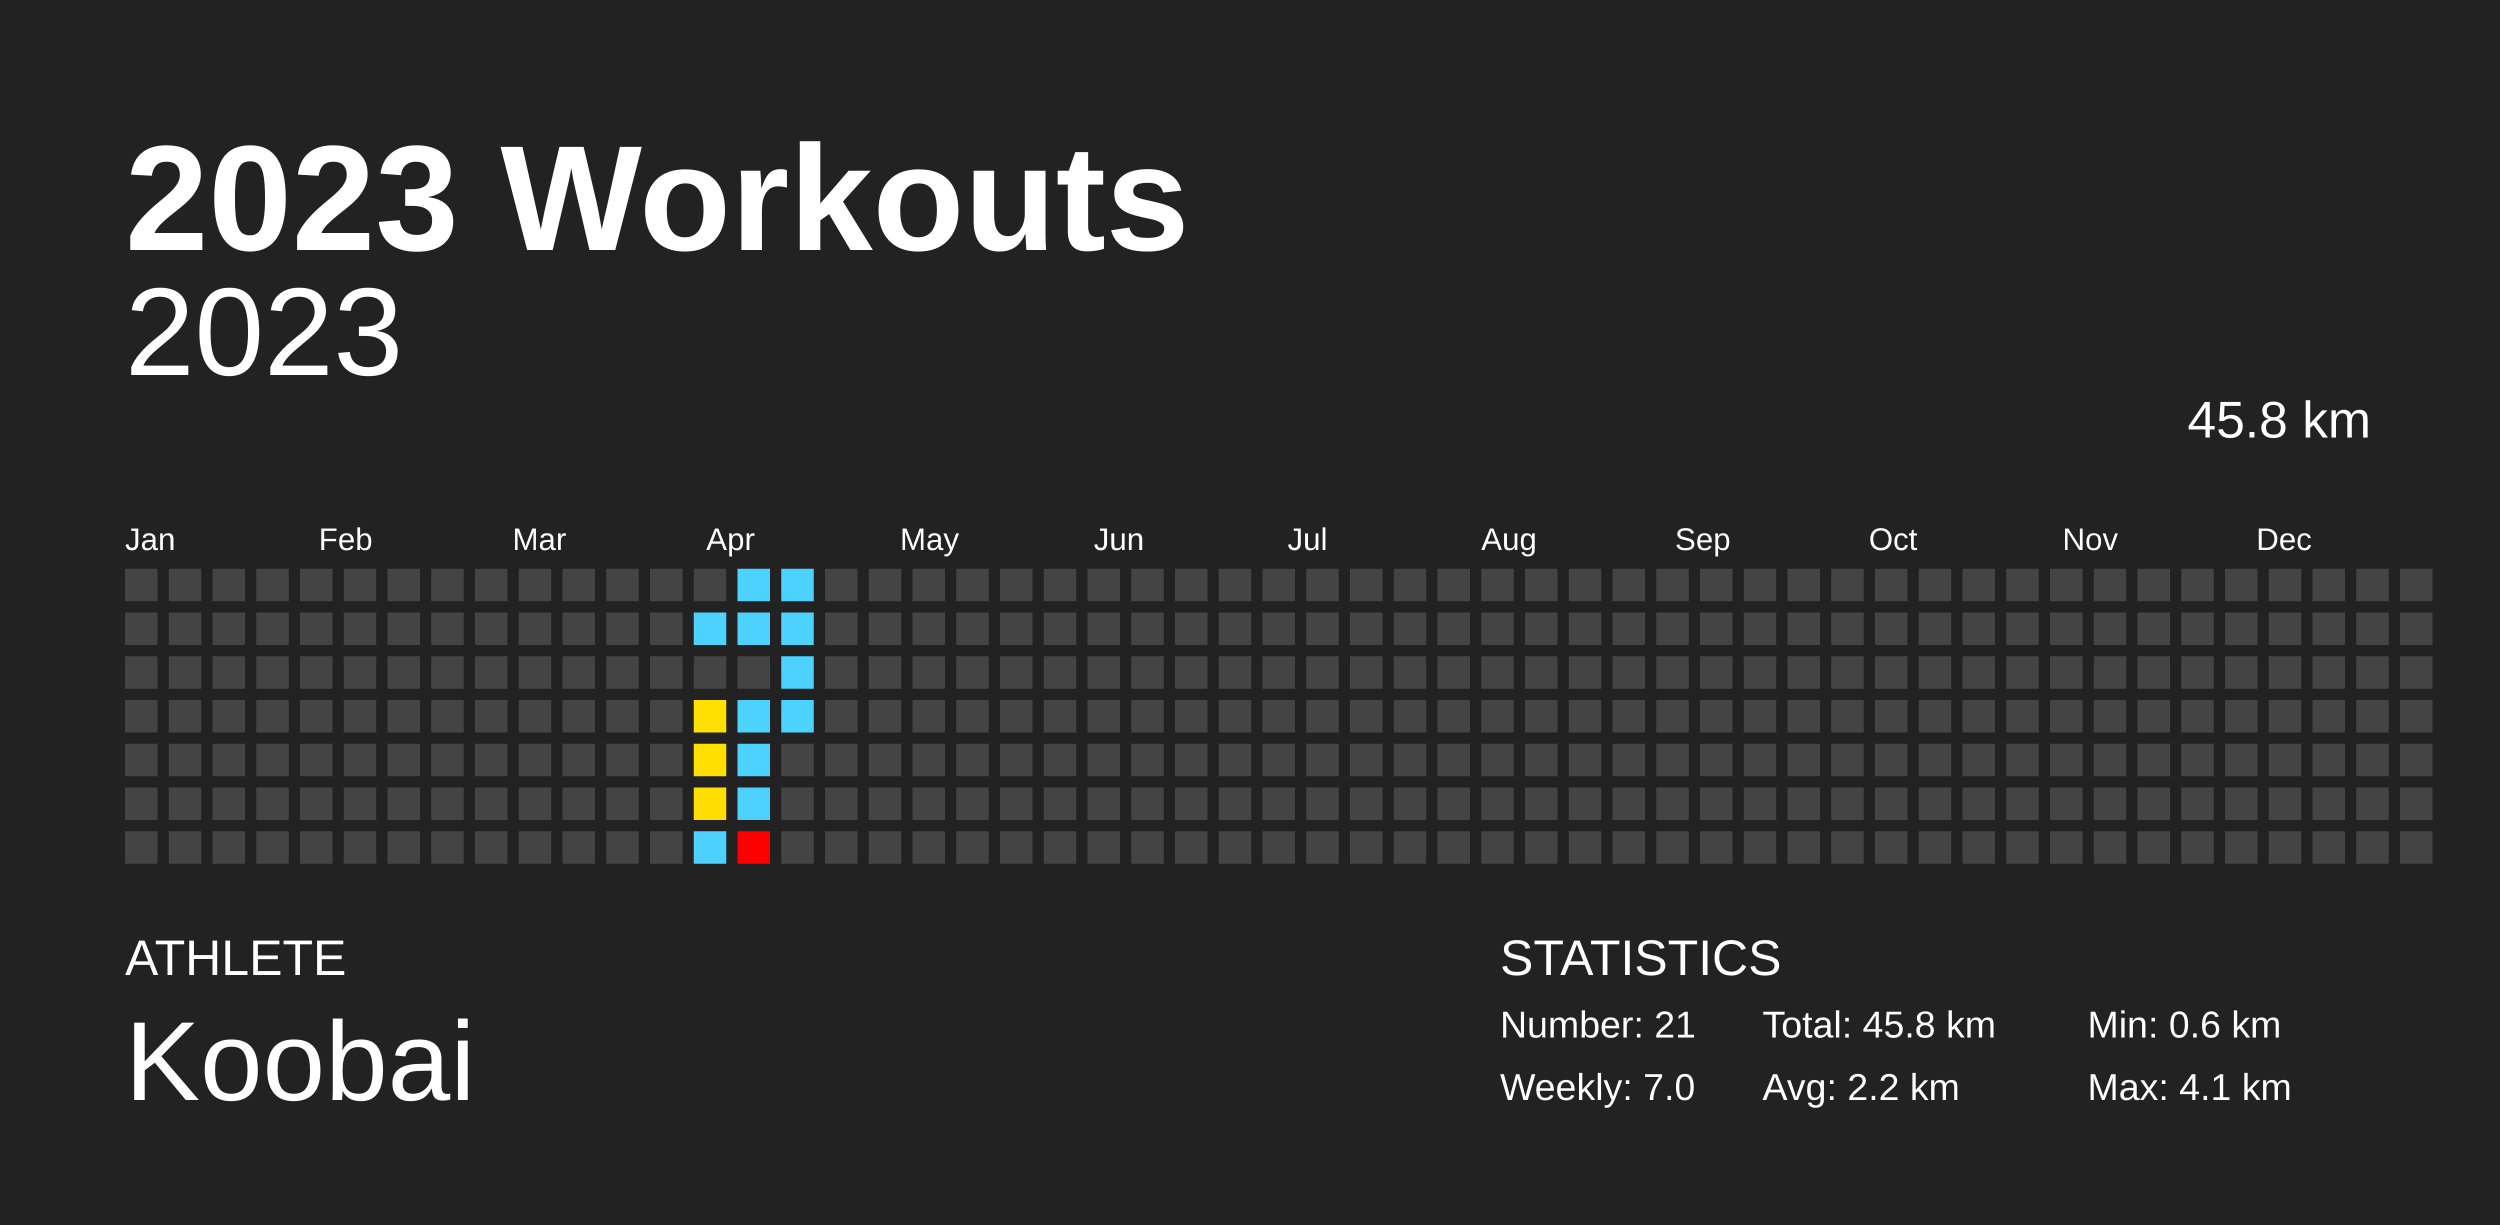
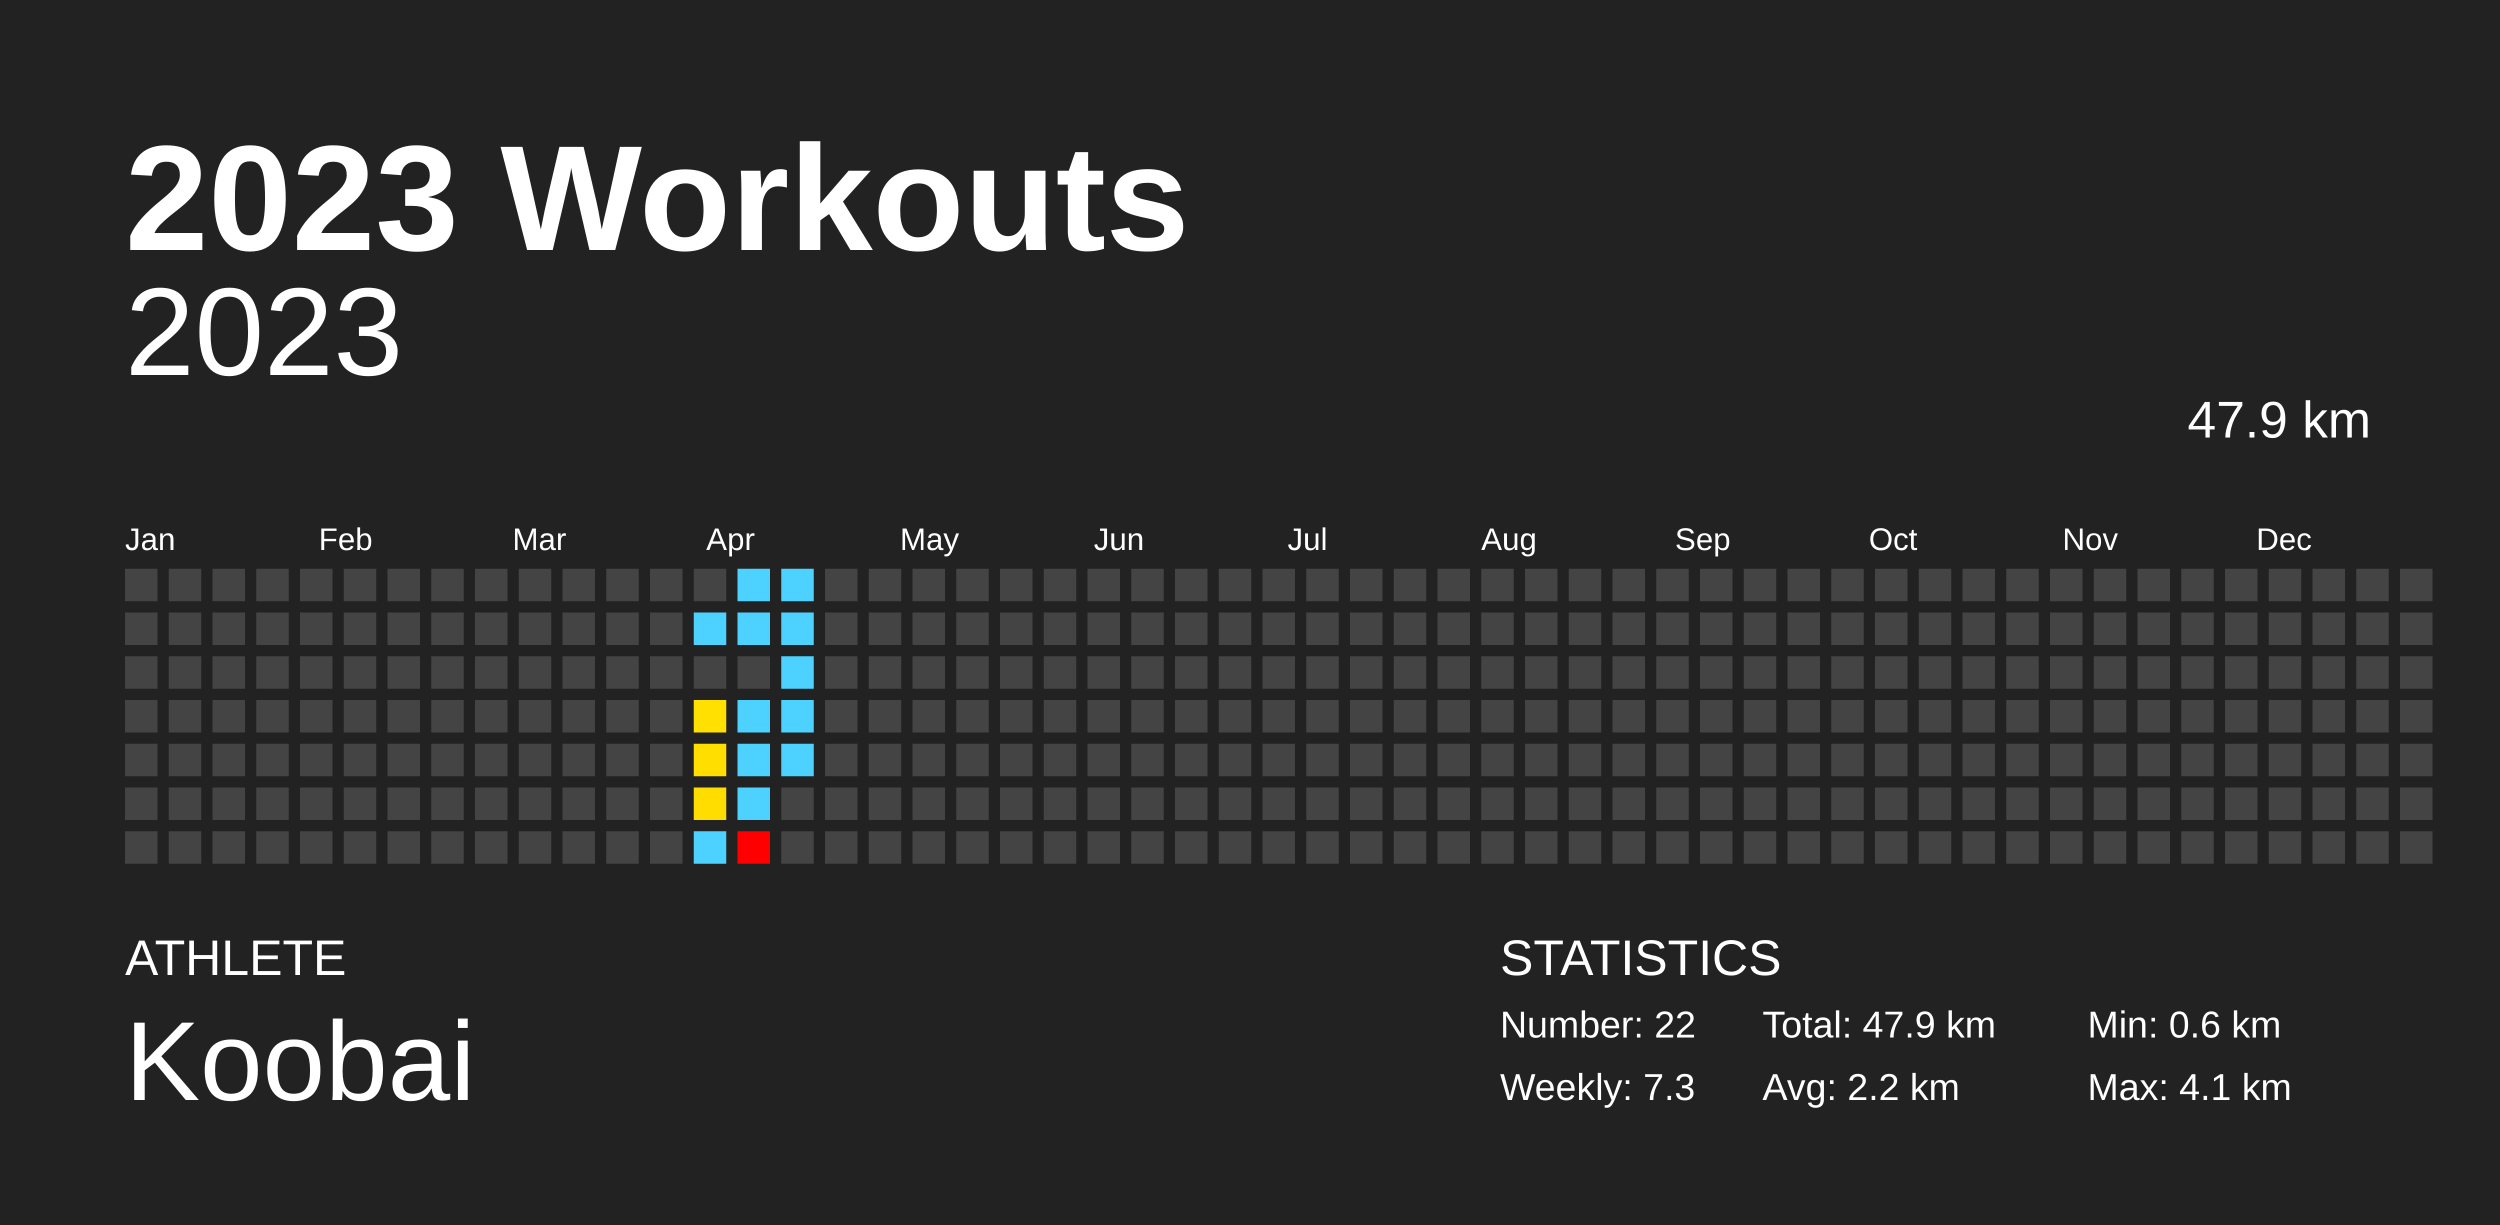
<svg xmlns="http://www.w3.org/2000/svg" baseProfile="full" height="98mm" version="1.1" viewBox="0,0,200,98" width="200mm">
  <defs />
  <rect fill="#222222" height="98" width="200" x="0" y="0" />
  <text fill="#FFFFFF" style="font-size:12px; font-family:Arial; font-weight:bold;" x="10" y="20">2023 Workouts</text>
  <text fill="#FFFFFF" style="font-size:4px; font-family:Arial" x="10" y="78">ATHLETE</text>
  <text fill="#FFFFFF" style="font-size:9px; font-family:Arial" x="10" y="88">Koobai</text>
  <text fill="#FFFFFF" style="font-size:4px; font-family:Arial" x="120" y="78">STATISTICS</text>
-   <text fill="#FFFFFF" style="font-size:3px; font-family:Arial" x="120" y="83">Number: 21</text>
-   <text fill="#FFFFFF" style="font-size:3px; font-family:Arial" x="120" y="88">Weekly: 7.0</text>
-   <text fill="#FFFFFF" style="font-size:3px; font-family:Arial" x="141" y="83">Total: 45.8 km</text>
+   <text fill="#FFFFFF" style="font-size:3px; font-family:Arial" x="120" y="83">Number: 22</text>
+   <text fill="#FFFFFF" style="font-size:3px; font-family:Arial" x="120" y="88">Weekly: 7.3</text>
+   <text fill="#FFFFFF" style="font-size:3px; font-family:Arial" x="141" y="83">Total: 47.9 km</text>
  <text fill="#FFFFFF" style="font-size:3px; font-family:Arial" x="141" y="88">Avg: 2.2 km</text>
  <text fill="#FFFFFF" style="font-size:3px; font-family:Arial" x="167" y="83">Min: 0.6 km</text>
  <text fill="#FFFFFF" style="font-size:3px; font-family:Arial" x="167" y="88">Max: 4.1 km</text>
  <text alignment-baseline="hanging" fill="#FFFFFF" style="font-size:10.0px; font-family:Arial;" x="10" y="30">2023</text>
-   <text alignment-baseline="hanging" fill="#FFFFFF" style="font-size:4.125px; font-family:Arial;" x="175" y="35">45.8 km</text>
+   <text alignment-baseline="hanging" fill="#FFFFFF" style="font-size:4.125px; font-family:Arial;" x="175" y="35">47.9 km</text>
  <text fill="#FFFFFF" style="font-size:2.5px; font-family:Arial" x="10.0" y="44">Jan</text>
  <text fill="#FFFFFF" style="font-size:2.5px; font-family:Arial" x="25.5" y="44">Feb</text>
  <text fill="#FFFFFF" style="font-size:2.5px; font-family:Arial" x="41.0" y="44">Mar</text>
  <text fill="#FFFFFF" style="font-size:2.5px; font-family:Arial" x="56.5" y="44">Apr</text>
  <text fill="#FFFFFF" style="font-size:2.5px; font-family:Arial" x="72.0" y="44">May</text>
  <text fill="#FFFFFF" style="font-size:2.5px; font-family:Arial" x="87.5" y="44">Jun</text>
  <text fill="#FFFFFF" style="font-size:2.5px; font-family:Arial" x="103.0" y="44">Jul</text>
  <text fill="#FFFFFF" style="font-size:2.5px; font-family:Arial" x="118.5" y="44">Aug</text>
  <text fill="#FFFFFF" style="font-size:2.5px; font-family:Arial" x="134.0" y="44">Sep</text>
  <text fill="#FFFFFF" style="font-size:2.5px; font-family:Arial" x="149.5" y="44">Oct</text>
  <text fill="#FFFFFF" style="font-size:2.5px; font-family:Arial" x="165.0" y="44">Nov</text>
  <text fill="#FFFFFF" style="font-size:2.5px; font-family:Arial" x="180.5" y="44">Dec</text>
  <rect fill="#444444" height="2.6" width="2.6" x="10.0" y="45.5" />
  <rect fill="#444444" height="2.6" width="2.6" x="10.0" y="49.0" />
  <rect fill="#444444" height="2.6" width="2.6" x="10.0" y="52.5" />
  <rect fill="#444444" height="2.6" width="2.6" x="10.0" y="56.0" />
  <rect fill="#444444" height="2.6" width="2.6" x="10.0" y="59.5" />
  <rect fill="#444444" height="2.6" width="2.6" x="10.0" y="63.0" />
  <rect fill="#444444" height="2.6" width="2.6" x="10.0" y="66.5" />
  <rect fill="#444444" height="2.6" width="2.6" x="13.5" y="45.5" />
  <rect fill="#444444" height="2.6" width="2.6" x="13.5" y="49.0" />
  <rect fill="#444444" height="2.6" width="2.6" x="13.5" y="52.5" />
  <rect fill="#444444" height="2.6" width="2.6" x="13.5" y="56.0" />
  <rect fill="#444444" height="2.6" width="2.6" x="13.5" y="59.5" />
  <rect fill="#444444" height="2.6" width="2.6" x="13.5" y="63.0" />
  <rect fill="#444444" height="2.6" width="2.6" x="13.5" y="66.5" />
  <rect fill="#444444" height="2.6" width="2.6" x="17.0" y="45.5" />
  <rect fill="#444444" height="2.6" width="2.6" x="17.0" y="49.0" />
  <rect fill="#444444" height="2.6" width="2.6" x="17.0" y="52.5" />
  <rect fill="#444444" height="2.6" width="2.6" x="17.0" y="56.0" />
  <rect fill="#444444" height="2.6" width="2.6" x="17.0" y="59.5" />
  <rect fill="#444444" height="2.6" width="2.6" x="17.0" y="63.0" />
  <rect fill="#444444" height="2.6" width="2.6" x="17.0" y="66.5" />
  <rect fill="#444444" height="2.6" width="2.6" x="20.5" y="45.5" />
  <rect fill="#444444" height="2.6" width="2.6" x="20.5" y="49.0" />
  <rect fill="#444444" height="2.6" width="2.6" x="20.5" y="52.5" />
  <rect fill="#444444" height="2.6" width="2.6" x="20.5" y="56.0" />
  <rect fill="#444444" height="2.6" width="2.6" x="20.5" y="59.5" />
  <rect fill="#444444" height="2.6" width="2.6" x="20.5" y="63.0" />
  <rect fill="#444444" height="2.6" width="2.6" x="20.5" y="66.5" />
  <rect fill="#444444" height="2.6" width="2.6" x="24.0" y="45.5" />
  <rect fill="#444444" height="2.6" width="2.6" x="24.0" y="49.0" />
  <rect fill="#444444" height="2.6" width="2.6" x="24.0" y="52.5" />
  <rect fill="#444444" height="2.6" width="2.6" x="24.0" y="56.0" />
  <rect fill="#444444" height="2.6" width="2.6" x="24.0" y="59.5" />
  <rect fill="#444444" height="2.6" width="2.6" x="24.0" y="63.0" />
  <rect fill="#444444" height="2.6" width="2.6" x="24.0" y="66.5" />
  <rect fill="#444444" height="2.6" width="2.6" x="27.5" y="45.5" />
  <rect fill="#444444" height="2.6" width="2.6" x="27.5" y="49.0" />
  <rect fill="#444444" height="2.6" width="2.6" x="27.5" y="52.5" />
  <rect fill="#444444" height="2.6" width="2.6" x="27.5" y="56.0" />
  <rect fill="#444444" height="2.6" width="2.6" x="27.5" y="59.5" />
  <rect fill="#444444" height="2.6" width="2.6" x="27.5" y="63.0" />
  <rect fill="#444444" height="2.6" width="2.6" x="27.5" y="66.5" />
  <rect fill="#444444" height="2.6" width="2.6" x="31.0" y="45.5" />
  <rect fill="#444444" height="2.6" width="2.6" x="31.0" y="49.0" />
  <rect fill="#444444" height="2.6" width="2.6" x="31.0" y="52.5" />
  <rect fill="#444444" height="2.6" width="2.6" x="31.0" y="56.0" />
  <rect fill="#444444" height="2.6" width="2.6" x="31.0" y="59.5" />
  <rect fill="#444444" height="2.6" width="2.6" x="31.0" y="63.0" />
  <rect fill="#444444" height="2.6" width="2.6" x="31.0" y="66.5" />
  <rect fill="#444444" height="2.6" width="2.6" x="34.5" y="45.5" />
  <rect fill="#444444" height="2.6" width="2.6" x="34.5" y="49.0" />
  <rect fill="#444444" height="2.6" width="2.6" x="34.5" y="52.5" />
  <rect fill="#444444" height="2.6" width="2.6" x="34.5" y="56.0" />
  <rect fill="#444444" height="2.6" width="2.6" x="34.5" y="59.5" />
  <rect fill="#444444" height="2.6" width="2.6" x="34.5" y="63.0" />
  <rect fill="#444444" height="2.6" width="2.6" x="34.5" y="66.5" />
  <rect fill="#444444" height="2.6" width="2.6" x="38.0" y="45.5" />
  <rect fill="#444444" height="2.6" width="2.6" x="38.0" y="49.0" />
  <rect fill="#444444" height="2.6" width="2.6" x="38.0" y="52.5" />
  <rect fill="#444444" height="2.6" width="2.6" x="38.0" y="56.0" />
  <rect fill="#444444" height="2.6" width="2.6" x="38.0" y="59.5" />
  <rect fill="#444444" height="2.6" width="2.6" x="38.0" y="63.0" />
  <rect fill="#444444" height="2.6" width="2.6" x="38.0" y="66.5" />
  <rect fill="#444444" height="2.6" width="2.6" x="41.5" y="45.5" />
  <rect fill="#444444" height="2.6" width="2.6" x="41.5" y="49.0" />
  <rect fill="#444444" height="2.6" width="2.6" x="41.5" y="52.5" />
  <rect fill="#444444" height="2.6" width="2.6" x="41.5" y="56.0" />
  <rect fill="#444444" height="2.6" width="2.6" x="41.5" y="59.5" />
  <rect fill="#444444" height="2.6" width="2.6" x="41.5" y="63.0" />
  <rect fill="#444444" height="2.6" width="2.6" x="41.5" y="66.5" />
  <rect fill="#444444" height="2.6" width="2.6" x="45.0" y="45.5" />
  <rect fill="#444444" height="2.6" width="2.6" x="45.0" y="49.0" />
  <rect fill="#444444" height="2.6" width="2.6" x="45.0" y="52.5" />
  <rect fill="#444444" height="2.6" width="2.6" x="45.0" y="56.0" />
  <rect fill="#444444" height="2.6" width="2.6" x="45.0" y="59.5" />
  <rect fill="#444444" height="2.6" width="2.6" x="45.0" y="63.0" />
  <rect fill="#444444" height="2.6" width="2.6" x="45.0" y="66.5" />
  <rect fill="#444444" height="2.6" width="2.6" x="48.5" y="45.5" />
  <rect fill="#444444" height="2.6" width="2.6" x="48.5" y="49.0" />
  <rect fill="#444444" height="2.6" width="2.6" x="48.5" y="52.5" />
  <rect fill="#444444" height="2.6" width="2.6" x="48.5" y="56.0" />
  <rect fill="#444444" height="2.6" width="2.6" x="48.5" y="59.5" />
  <rect fill="#444444" height="2.6" width="2.6" x="48.5" y="63.0" />
  <rect fill="#444444" height="2.6" width="2.6" x="48.5" y="66.5" />
  <rect fill="#444444" height="2.6" width="2.6" x="52.0" y="45.5" />
  <rect fill="#444444" height="2.6" width="2.6" x="52.0" y="49.0" />
  <rect fill="#444444" height="2.6" width="2.6" x="52.0" y="52.5" />
  <rect fill="#444444" height="2.6" width="2.6" x="52.0" y="56.0" />
  <rect fill="#444444" height="2.6" width="2.6" x="52.0" y="59.5" />
  <rect fill="#444444" height="2.6" width="2.6" x="52.0" y="63.0" />
  <rect fill="#444444" height="2.6" width="2.6" x="52.0" y="66.5" />
  <rect fill="#444444" height="2.6" width="2.6" x="55.5" y="45.5" />
  <rect fill="#4dd2ff" height="2.6" width="2.6" x="55.5" y="49.0" />
  <rect fill="#444444" height="2.6" width="2.6" x="55.5" y="52.5" />
  <rect fill="#ffe000" height="2.6" width="2.6" x="55.5" y="56.0" />
  <rect fill="#ffde00" height="2.6" width="2.6" x="55.5" y="59.5" />
  <rect fill="#ffdd00" height="2.6" width="2.6" x="55.5" y="63.0" />
  <rect fill="#4dd2ff" height="2.6" width="2.6" x="55.5" y="66.5" />
  <rect fill="#4dd2ff" height="2.6" width="2.6" x="59.0" y="45.5" />
  <rect fill="#4dd2ff" height="2.6" width="2.6" x="59.0" y="49.0" />
  <rect fill="#444444" height="2.6" width="2.6" x="59.0" y="52.5" />
  <rect fill="#4dd2ff" height="2.6" width="2.6" x="59.0" y="56.0" />
  <rect fill="#4dd2ff" height="2.6" width="2.6" x="59.0" y="59.5" />
  <rect fill="#4dd2ff" height="2.6" width="2.6" x="59.0" y="63.0" />
  <rect fill="red" height="2.6" width="2.6" x="59.0" y="66.5" />
  <rect fill="#4dd2ff" height="2.6" width="2.6" x="62.5" y="45.5" />
  <rect fill="#4dd2ff" height="2.6" width="2.6" x="62.5" y="49.0" />
  <rect fill="#4dd2ff" height="2.6" width="2.6" x="62.5" y="52.5" />
  <rect fill="#4dd2ff" height="2.6" width="2.6" x="62.5" y="56.0" />
-   <rect fill="#444444" height="2.6" width="2.6" x="62.5" y="59.5" />
+   <rect fill="#4dd2ff" height="2.6" width="2.6" x="62.5" y="59.5" />
  <rect fill="#444444" height="2.6" width="2.6" x="62.5" y="63.0" />
  <rect fill="#444444" height="2.6" width="2.6" x="62.5" y="66.5" />
  <rect fill="#444444" height="2.6" width="2.6" x="66.0" y="45.5" />
  <rect fill="#444444" height="2.6" width="2.6" x="66.0" y="49.0" />
  <rect fill="#444444" height="2.6" width="2.6" x="66.0" y="52.5" />
  <rect fill="#444444" height="2.6" width="2.6" x="66.0" y="56.0" />
  <rect fill="#444444" height="2.6" width="2.6" x="66.0" y="59.5" />
  <rect fill="#444444" height="2.6" width="2.6" x="66.0" y="63.0" />
  <rect fill="#444444" height="2.6" width="2.6" x="66.0" y="66.5" />
  <rect fill="#444444" height="2.6" width="2.6" x="69.5" y="45.5" />
  <rect fill="#444444" height="2.6" width="2.6" x="69.5" y="49.0" />
  <rect fill="#444444" height="2.6" width="2.6" x="69.5" y="52.5" />
  <rect fill="#444444" height="2.6" width="2.6" x="69.5" y="56.0" />
  <rect fill="#444444" height="2.6" width="2.6" x="69.5" y="59.5" />
  <rect fill="#444444" height="2.6" width="2.6" x="69.5" y="63.0" />
  <rect fill="#444444" height="2.6" width="2.6" x="69.5" y="66.5" />
  <rect fill="#444444" height="2.6" width="2.6" x="73.0" y="45.5" />
  <rect fill="#444444" height="2.6" width="2.6" x="73.0" y="49.0" />
  <rect fill="#444444" height="2.6" width="2.6" x="73.0" y="52.5" />
  <rect fill="#444444" height="2.6" width="2.6" x="73.0" y="56.0" />
  <rect fill="#444444" height="2.6" width="2.6" x="73.0" y="59.5" />
  <rect fill="#444444" height="2.6" width="2.6" x="73.0" y="63.0" />
  <rect fill="#444444" height="2.6" width="2.6" x="73.0" y="66.5" />
  <rect fill="#444444" height="2.6" width="2.6" x="76.5" y="45.5" />
  <rect fill="#444444" height="2.6" width="2.6" x="76.5" y="49.0" />
  <rect fill="#444444" height="2.6" width="2.6" x="76.5" y="52.5" />
  <rect fill="#444444" height="2.6" width="2.6" x="76.5" y="56.0" />
  <rect fill="#444444" height="2.6" width="2.6" x="76.5" y="59.5" />
  <rect fill="#444444" height="2.6" width="2.6" x="76.5" y="63.0" />
  <rect fill="#444444" height="2.6" width="2.6" x="76.5" y="66.5" />
  <rect fill="#444444" height="2.6" width="2.6" x="80.0" y="45.5" />
  <rect fill="#444444" height="2.6" width="2.6" x="80.0" y="49.0" />
  <rect fill="#444444" height="2.6" width="2.6" x="80.0" y="52.5" />
  <rect fill="#444444" height="2.6" width="2.6" x="80.0" y="56.0" />
  <rect fill="#444444" height="2.6" width="2.6" x="80.0" y="59.5" />
  <rect fill="#444444" height="2.6" width="2.6" x="80.0" y="63.0" />
  <rect fill="#444444" height="2.6" width="2.6" x="80.0" y="66.5" />
  <rect fill="#444444" height="2.6" width="2.6" x="83.5" y="45.5" />
  <rect fill="#444444" height="2.6" width="2.6" x="83.5" y="49.0" />
  <rect fill="#444444" height="2.6" width="2.6" x="83.5" y="52.5" />
  <rect fill="#444444" height="2.6" width="2.6" x="83.5" y="56.0" />
  <rect fill="#444444" height="2.6" width="2.6" x="83.5" y="59.5" />
  <rect fill="#444444" height="2.6" width="2.6" x="83.5" y="63.0" />
  <rect fill="#444444" height="2.6" width="2.6" x="83.5" y="66.5" />
  <rect fill="#444444" height="2.6" width="2.6" x="87.0" y="45.5" />
  <rect fill="#444444" height="2.6" width="2.6" x="87.0" y="49.0" />
  <rect fill="#444444" height="2.6" width="2.6" x="87.0" y="52.5" />
  <rect fill="#444444" height="2.6" width="2.6" x="87.0" y="56.0" />
  <rect fill="#444444" height="2.6" width="2.6" x="87.0" y="59.5" />
  <rect fill="#444444" height="2.6" width="2.6" x="87.0" y="63.0" />
  <rect fill="#444444" height="2.6" width="2.6" x="87.0" y="66.5" />
  <rect fill="#444444" height="2.6" width="2.6" x="90.5" y="45.5" />
  <rect fill="#444444" height="2.6" width="2.6" x="90.5" y="49.0" />
  <rect fill="#444444" height="2.6" width="2.6" x="90.5" y="52.5" />
  <rect fill="#444444" height="2.6" width="2.6" x="90.5" y="56.0" />
  <rect fill="#444444" height="2.6" width="2.6" x="90.5" y="59.5" />
  <rect fill="#444444" height="2.6" width="2.6" x="90.5" y="63.0" />
  <rect fill="#444444" height="2.6" width="2.6" x="90.5" y="66.5" />
  <rect fill="#444444" height="2.6" width="2.6" x="94.0" y="45.5" />
  <rect fill="#444444" height="2.6" width="2.6" x="94.0" y="49.0" />
  <rect fill="#444444" height="2.6" width="2.6" x="94.0" y="52.5" />
  <rect fill="#444444" height="2.6" width="2.6" x="94.0" y="56.0" />
  <rect fill="#444444" height="2.6" width="2.6" x="94.0" y="59.5" />
  <rect fill="#444444" height="2.6" width="2.6" x="94.0" y="63.0" />
  <rect fill="#444444" height="2.6" width="2.6" x="94.0" y="66.5" />
  <rect fill="#444444" height="2.6" width="2.6" x="97.5" y="45.5" />
  <rect fill="#444444" height="2.6" width="2.6" x="97.5" y="49.0" />
  <rect fill="#444444" height="2.6" width="2.6" x="97.5" y="52.5" />
  <rect fill="#444444" height="2.6" width="2.6" x="97.5" y="56.0" />
  <rect fill="#444444" height="2.6" width="2.6" x="97.5" y="59.5" />
  <rect fill="#444444" height="2.6" width="2.6" x="97.5" y="63.0" />
  <rect fill="#444444" height="2.6" width="2.6" x="97.5" y="66.5" />
  <rect fill="#444444" height="2.6" width="2.6" x="101.0" y="45.5" />
  <rect fill="#444444" height="2.6" width="2.6" x="101.0" y="49.0" />
  <rect fill="#444444" height="2.6" width="2.6" x="101.0" y="52.5" />
  <rect fill="#444444" height="2.6" width="2.6" x="101.0" y="56.0" />
  <rect fill="#444444" height="2.6" width="2.6" x="101.0" y="59.5" />
  <rect fill="#444444" height="2.6" width="2.6" x="101.0" y="63.0" />
  <rect fill="#444444" height="2.6" width="2.6" x="101.0" y="66.5" />
  <rect fill="#444444" height="2.6" width="2.6" x="104.5" y="45.5" />
  <rect fill="#444444" height="2.6" width="2.6" x="104.5" y="49.0" />
  <rect fill="#444444" height="2.6" width="2.6" x="104.5" y="52.5" />
  <rect fill="#444444" height="2.6" width="2.6" x="104.5" y="56.0" />
  <rect fill="#444444" height="2.6" width="2.6" x="104.5" y="59.5" />
  <rect fill="#444444" height="2.6" width="2.6" x="104.5" y="63.0" />
  <rect fill="#444444" height="2.6" width="2.6" x="104.5" y="66.5" />
  <rect fill="#444444" height="2.6" width="2.6" x="108.0" y="45.5" />
  <rect fill="#444444" height="2.6" width="2.6" x="108.0" y="49.0" />
  <rect fill="#444444" height="2.6" width="2.6" x="108.0" y="52.5" />
  <rect fill="#444444" height="2.6" width="2.6" x="108.0" y="56.0" />
  <rect fill="#444444" height="2.6" width="2.6" x="108.0" y="59.5" />
  <rect fill="#444444" height="2.6" width="2.6" x="108.0" y="63.0" />
  <rect fill="#444444" height="2.6" width="2.6" x="108.0" y="66.5" />
  <rect fill="#444444" height="2.6" width="2.6" x="111.5" y="45.5" />
  <rect fill="#444444" height="2.6" width="2.6" x="111.5" y="49.0" />
  <rect fill="#444444" height="2.6" width="2.6" x="111.5" y="52.5" />
  <rect fill="#444444" height="2.6" width="2.6" x="111.5" y="56.0" />
  <rect fill="#444444" height="2.6" width="2.6" x="111.5" y="59.5" />
  <rect fill="#444444" height="2.6" width="2.6" x="111.5" y="63.0" />
  <rect fill="#444444" height="2.6" width="2.6" x="111.5" y="66.5" />
  <rect fill="#444444" height="2.6" width="2.6" x="115.0" y="45.5" />
  <rect fill="#444444" height="2.6" width="2.6" x="115.0" y="49.0" />
  <rect fill="#444444" height="2.6" width="2.6" x="115.0" y="52.5" />
  <rect fill="#444444" height="2.6" width="2.6" x="115.0" y="56.0" />
  <rect fill="#444444" height="2.6" width="2.6" x="115.0" y="59.5" />
  <rect fill="#444444" height="2.6" width="2.6" x="115.0" y="63.0" />
  <rect fill="#444444" height="2.6" width="2.6" x="115.0" y="66.5" />
  <rect fill="#444444" height="2.6" width="2.6" x="118.5" y="45.5" />
  <rect fill="#444444" height="2.6" width="2.6" x="118.5" y="49.0" />
  <rect fill="#444444" height="2.6" width="2.6" x="118.5" y="52.5" />
  <rect fill="#444444" height="2.6" width="2.6" x="118.5" y="56.0" />
  <rect fill="#444444" height="2.6" width="2.6" x="118.5" y="59.5" />
  <rect fill="#444444" height="2.6" width="2.6" x="118.5" y="63.0" />
  <rect fill="#444444" height="2.6" width="2.6" x="118.5" y="66.5" />
  <rect fill="#444444" height="2.6" width="2.6" x="122.0" y="45.5" />
  <rect fill="#444444" height="2.6" width="2.6" x="122.0" y="49.0" />
  <rect fill="#444444" height="2.6" width="2.6" x="122.0" y="52.5" />
  <rect fill="#444444" height="2.6" width="2.6" x="122.0" y="56.0" />
  <rect fill="#444444" height="2.6" width="2.6" x="122.0" y="59.5" />
  <rect fill="#444444" height="2.6" width="2.6" x="122.0" y="63.0" />
  <rect fill="#444444" height="2.6" width="2.6" x="122.0" y="66.5" />
  <rect fill="#444444" height="2.6" width="2.6" x="125.5" y="45.5" />
  <rect fill="#444444" height="2.6" width="2.6" x="125.5" y="49.0" />
  <rect fill="#444444" height="2.6" width="2.6" x="125.5" y="52.5" />
  <rect fill="#444444" height="2.6" width="2.6" x="125.5" y="56.0" />
  <rect fill="#444444" height="2.6" width="2.6" x="125.5" y="59.5" />
  <rect fill="#444444" height="2.6" width="2.6" x="125.5" y="63.0" />
  <rect fill="#444444" height="2.6" width="2.6" x="125.5" y="66.5" />
  <rect fill="#444444" height="2.6" width="2.6" x="129.0" y="45.5" />
  <rect fill="#444444" height="2.6" width="2.6" x="129.0" y="49.0" />
  <rect fill="#444444" height="2.6" width="2.6" x="129.0" y="52.5" />
  <rect fill="#444444" height="2.6" width="2.6" x="129.0" y="56.0" />
  <rect fill="#444444" height="2.6" width="2.6" x="129.0" y="59.5" />
  <rect fill="#444444" height="2.6" width="2.6" x="129.0" y="63.0" />
  <rect fill="#444444" height="2.6" width="2.6" x="129.0" y="66.5" />
  <rect fill="#444444" height="2.6" width="2.6" x="132.5" y="45.5" />
  <rect fill="#444444" height="2.6" width="2.6" x="132.5" y="49.0" />
  <rect fill="#444444" height="2.6" width="2.6" x="132.5" y="52.5" />
  <rect fill="#444444" height="2.6" width="2.6" x="132.5" y="56.0" />
  <rect fill="#444444" height="2.6" width="2.6" x="132.5" y="59.5" />
  <rect fill="#444444" height="2.6" width="2.6" x="132.5" y="63.0" />
  <rect fill="#444444" height="2.6" width="2.6" x="132.5" y="66.5" />
  <rect fill="#444444" height="2.6" width="2.6" x="136.0" y="45.5" />
  <rect fill="#444444" height="2.6" width="2.6" x="136.0" y="49.0" />
  <rect fill="#444444" height="2.6" width="2.6" x="136.0" y="52.5" />
  <rect fill="#444444" height="2.6" width="2.6" x="136.0" y="56.0" />
  <rect fill="#444444" height="2.6" width="2.6" x="136.0" y="59.5" />
  <rect fill="#444444" height="2.6" width="2.6" x="136.0" y="63.0" />
  <rect fill="#444444" height="2.6" width="2.6" x="136.0" y="66.5" />
  <rect fill="#444444" height="2.6" width="2.6" x="139.5" y="45.5" />
  <rect fill="#444444" height="2.6" width="2.6" x="139.5" y="49.0" />
  <rect fill="#444444" height="2.6" width="2.6" x="139.5" y="52.5" />
  <rect fill="#444444" height="2.6" width="2.6" x="139.5" y="56.0" />
  <rect fill="#444444" height="2.6" width="2.6" x="139.5" y="59.5" />
  <rect fill="#444444" height="2.6" width="2.6" x="139.5" y="63.0" />
  <rect fill="#444444" height="2.6" width="2.6" x="139.5" y="66.5" />
  <rect fill="#444444" height="2.6" width="2.6" x="143.0" y="45.5" />
  <rect fill="#444444" height="2.6" width="2.6" x="143.0" y="49.0" />
  <rect fill="#444444" height="2.6" width="2.6" x="143.0" y="52.5" />
  <rect fill="#444444" height="2.6" width="2.6" x="143.0" y="56.0" />
  <rect fill="#444444" height="2.6" width="2.6" x="143.0" y="59.5" />
  <rect fill="#444444" height="2.6" width="2.6" x="143.0" y="63.0" />
  <rect fill="#444444" height="2.6" width="2.6" x="143.0" y="66.5" />
  <rect fill="#444444" height="2.6" width="2.6" x="146.5" y="45.5" />
  <rect fill="#444444" height="2.6" width="2.6" x="146.5" y="49.0" />
  <rect fill="#444444" height="2.6" width="2.6" x="146.5" y="52.5" />
  <rect fill="#444444" height="2.6" width="2.6" x="146.5" y="56.0" />
  <rect fill="#444444" height="2.6" width="2.6" x="146.5" y="59.5" />
  <rect fill="#444444" height="2.6" width="2.6" x="146.5" y="63.0" />
  <rect fill="#444444" height="2.6" width="2.6" x="146.5" y="66.5" />
  <rect fill="#444444" height="2.6" width="2.6" x="150.0" y="45.5" />
  <rect fill="#444444" height="2.6" width="2.6" x="150.0" y="49.0" />
  <rect fill="#444444" height="2.6" width="2.6" x="150.0" y="52.5" />
  <rect fill="#444444" height="2.6" width="2.6" x="150.0" y="56.0" />
  <rect fill="#444444" height="2.6" width="2.6" x="150.0" y="59.5" />
  <rect fill="#444444" height="2.6" width="2.6" x="150.0" y="63.0" />
  <rect fill="#444444" height="2.6" width="2.6" x="150.0" y="66.5" />
  <rect fill="#444444" height="2.6" width="2.6" x="153.5" y="45.5" />
  <rect fill="#444444" height="2.6" width="2.6" x="153.5" y="49.0" />
  <rect fill="#444444" height="2.6" width="2.6" x="153.5" y="52.5" />
  <rect fill="#444444" height="2.6" width="2.6" x="153.5" y="56.0" />
  <rect fill="#444444" height="2.6" width="2.6" x="153.5" y="59.5" />
  <rect fill="#444444" height="2.6" width="2.6" x="153.5" y="63.0" />
  <rect fill="#444444" height="2.6" width="2.6" x="153.5" y="66.5" />
  <rect fill="#444444" height="2.6" width="2.6" x="157.0" y="45.5" />
  <rect fill="#444444" height="2.6" width="2.6" x="157.0" y="49.0" />
  <rect fill="#444444" height="2.6" width="2.6" x="157.0" y="52.5" />
  <rect fill="#444444" height="2.6" width="2.6" x="157.0" y="56.0" />
  <rect fill="#444444" height="2.6" width="2.6" x="157.0" y="59.5" />
  <rect fill="#444444" height="2.6" width="2.6" x="157.0" y="63.0" />
  <rect fill="#444444" height="2.6" width="2.6" x="157.0" y="66.5" />
  <rect fill="#444444" height="2.6" width="2.6" x="160.5" y="45.5" />
  <rect fill="#444444" height="2.6" width="2.6" x="160.5" y="49.0" />
  <rect fill="#444444" height="2.6" width="2.6" x="160.5" y="52.5" />
  <rect fill="#444444" height="2.6" width="2.6" x="160.5" y="56.0" />
  <rect fill="#444444" height="2.6" width="2.6" x="160.5" y="59.5" />
  <rect fill="#444444" height="2.6" width="2.6" x="160.5" y="63.0" />
  <rect fill="#444444" height="2.6" width="2.6" x="160.5" y="66.5" />
  <rect fill="#444444" height="2.6" width="2.6" x="164.0" y="45.5" />
  <rect fill="#444444" height="2.6" width="2.6" x="164.0" y="49.0" />
  <rect fill="#444444" height="2.6" width="2.6" x="164.0" y="52.5" />
  <rect fill="#444444" height="2.6" width="2.6" x="164.0" y="56.0" />
  <rect fill="#444444" height="2.6" width="2.6" x="164.0" y="59.5" />
  <rect fill="#444444" height="2.6" width="2.6" x="164.0" y="63.0" />
  <rect fill="#444444" height="2.6" width="2.6" x="164.0" y="66.5" />
  <rect fill="#444444" height="2.6" width="2.6" x="167.5" y="45.5" />
  <rect fill="#444444" height="2.6" width="2.6" x="167.5" y="49.0" />
  <rect fill="#444444" height="2.6" width="2.6" x="167.5" y="52.5" />
  <rect fill="#444444" height="2.6" width="2.6" x="167.5" y="56.0" />
  <rect fill="#444444" height="2.6" width="2.6" x="167.5" y="59.5" />
  <rect fill="#444444" height="2.6" width="2.6" x="167.5" y="63.0" />
  <rect fill="#444444" height="2.6" width="2.6" x="167.5" y="66.5" />
  <rect fill="#444444" height="2.6" width="2.6" x="171.0" y="45.5" />
  <rect fill="#444444" height="2.6" width="2.6" x="171.0" y="49.0" />
  <rect fill="#444444" height="2.6" width="2.6" x="171.0" y="52.5" />
  <rect fill="#444444" height="2.6" width="2.6" x="171.0" y="56.0" />
  <rect fill="#444444" height="2.6" width="2.6" x="171.0" y="59.5" />
  <rect fill="#444444" height="2.6" width="2.6" x="171.0" y="63.0" />
  <rect fill="#444444" height="2.6" width="2.6" x="171.0" y="66.5" />
  <rect fill="#444444" height="2.6" width="2.6" x="174.5" y="45.5" />
  <rect fill="#444444" height="2.6" width="2.6" x="174.5" y="49.0" />
  <rect fill="#444444" height="2.6" width="2.6" x="174.5" y="52.5" />
  <rect fill="#444444" height="2.6" width="2.6" x="174.5" y="56.0" />
  <rect fill="#444444" height="2.6" width="2.6" x="174.5" y="59.5" />
  <rect fill="#444444" height="2.6" width="2.6" x="174.5" y="63.0" />
  <rect fill="#444444" height="2.6" width="2.6" x="174.5" y="66.5" />
  <rect fill="#444444" height="2.6" width="2.6" x="178.0" y="45.5" />
  <rect fill="#444444" height="2.6" width="2.6" x="178.0" y="49.0" />
  <rect fill="#444444" height="2.6" width="2.6" x="178.0" y="52.5" />
  <rect fill="#444444" height="2.6" width="2.6" x="178.0" y="56.0" />
  <rect fill="#444444" height="2.6" width="2.6" x="178.0" y="59.5" />
  <rect fill="#444444" height="2.6" width="2.6" x="178.0" y="63.0" />
  <rect fill="#444444" height="2.6" width="2.6" x="178.0" y="66.5" />
  <rect fill="#444444" height="2.6" width="2.6" x="181.5" y="45.5" />
  <rect fill="#444444" height="2.6" width="2.6" x="181.5" y="49.0" />
  <rect fill="#444444" height="2.6" width="2.6" x="181.5" y="52.5" />
  <rect fill="#444444" height="2.6" width="2.6" x="181.5" y="56.0" />
  <rect fill="#444444" height="2.6" width="2.6" x="181.5" y="59.5" />
  <rect fill="#444444" height="2.6" width="2.6" x="181.5" y="63.0" />
  <rect fill="#444444" height="2.6" width="2.6" x="181.5" y="66.5" />
  <rect fill="#444444" height="2.6" width="2.6" x="185.0" y="45.5" />
  <rect fill="#444444" height="2.6" width="2.6" x="185.0" y="49.0" />
  <rect fill="#444444" height="2.6" width="2.6" x="185.0" y="52.5" />
  <rect fill="#444444" height="2.6" width="2.6" x="185.0" y="56.0" />
  <rect fill="#444444" height="2.6" width="2.6" x="185.0" y="59.5" />
  <rect fill="#444444" height="2.6" width="2.6" x="185.0" y="63.0" />
  <rect fill="#444444" height="2.6" width="2.6" x="185.0" y="66.5" />
  <rect fill="#444444" height="2.6" width="2.6" x="188.5" y="45.5" />
  <rect fill="#444444" height="2.6" width="2.6" x="188.5" y="49.0" />
  <rect fill="#444444" height="2.6" width="2.6" x="188.5" y="52.5" />
  <rect fill="#444444" height="2.6" width="2.6" x="188.5" y="56.0" />
  <rect fill="#444444" height="2.6" width="2.6" x="188.5" y="59.5" />
  <rect fill="#444444" height="2.6" width="2.6" x="188.5" y="63.0" />
  <rect fill="#444444" height="2.6" width="2.6" x="188.5" y="66.5" />
  <rect fill="#444444" height="2.6" width="2.6" x="192.0" y="45.5" />
  <rect fill="#444444" height="2.6" width="2.6" x="192.0" y="49.0" />
  <rect fill="#444444" height="2.6" width="2.6" x="192.0" y="52.5" />
  <rect fill="#444444" height="2.6" width="2.6" x="192.0" y="56.0" />
  <rect fill="#444444" height="2.6" width="2.6" x="192.0" y="59.5" />
  <rect fill="#444444" height="2.6" width="2.6" x="192.0" y="63.0" />
  <rect fill="#444444" height="2.6" width="2.6" x="192.0" y="66.5" />
</svg>
